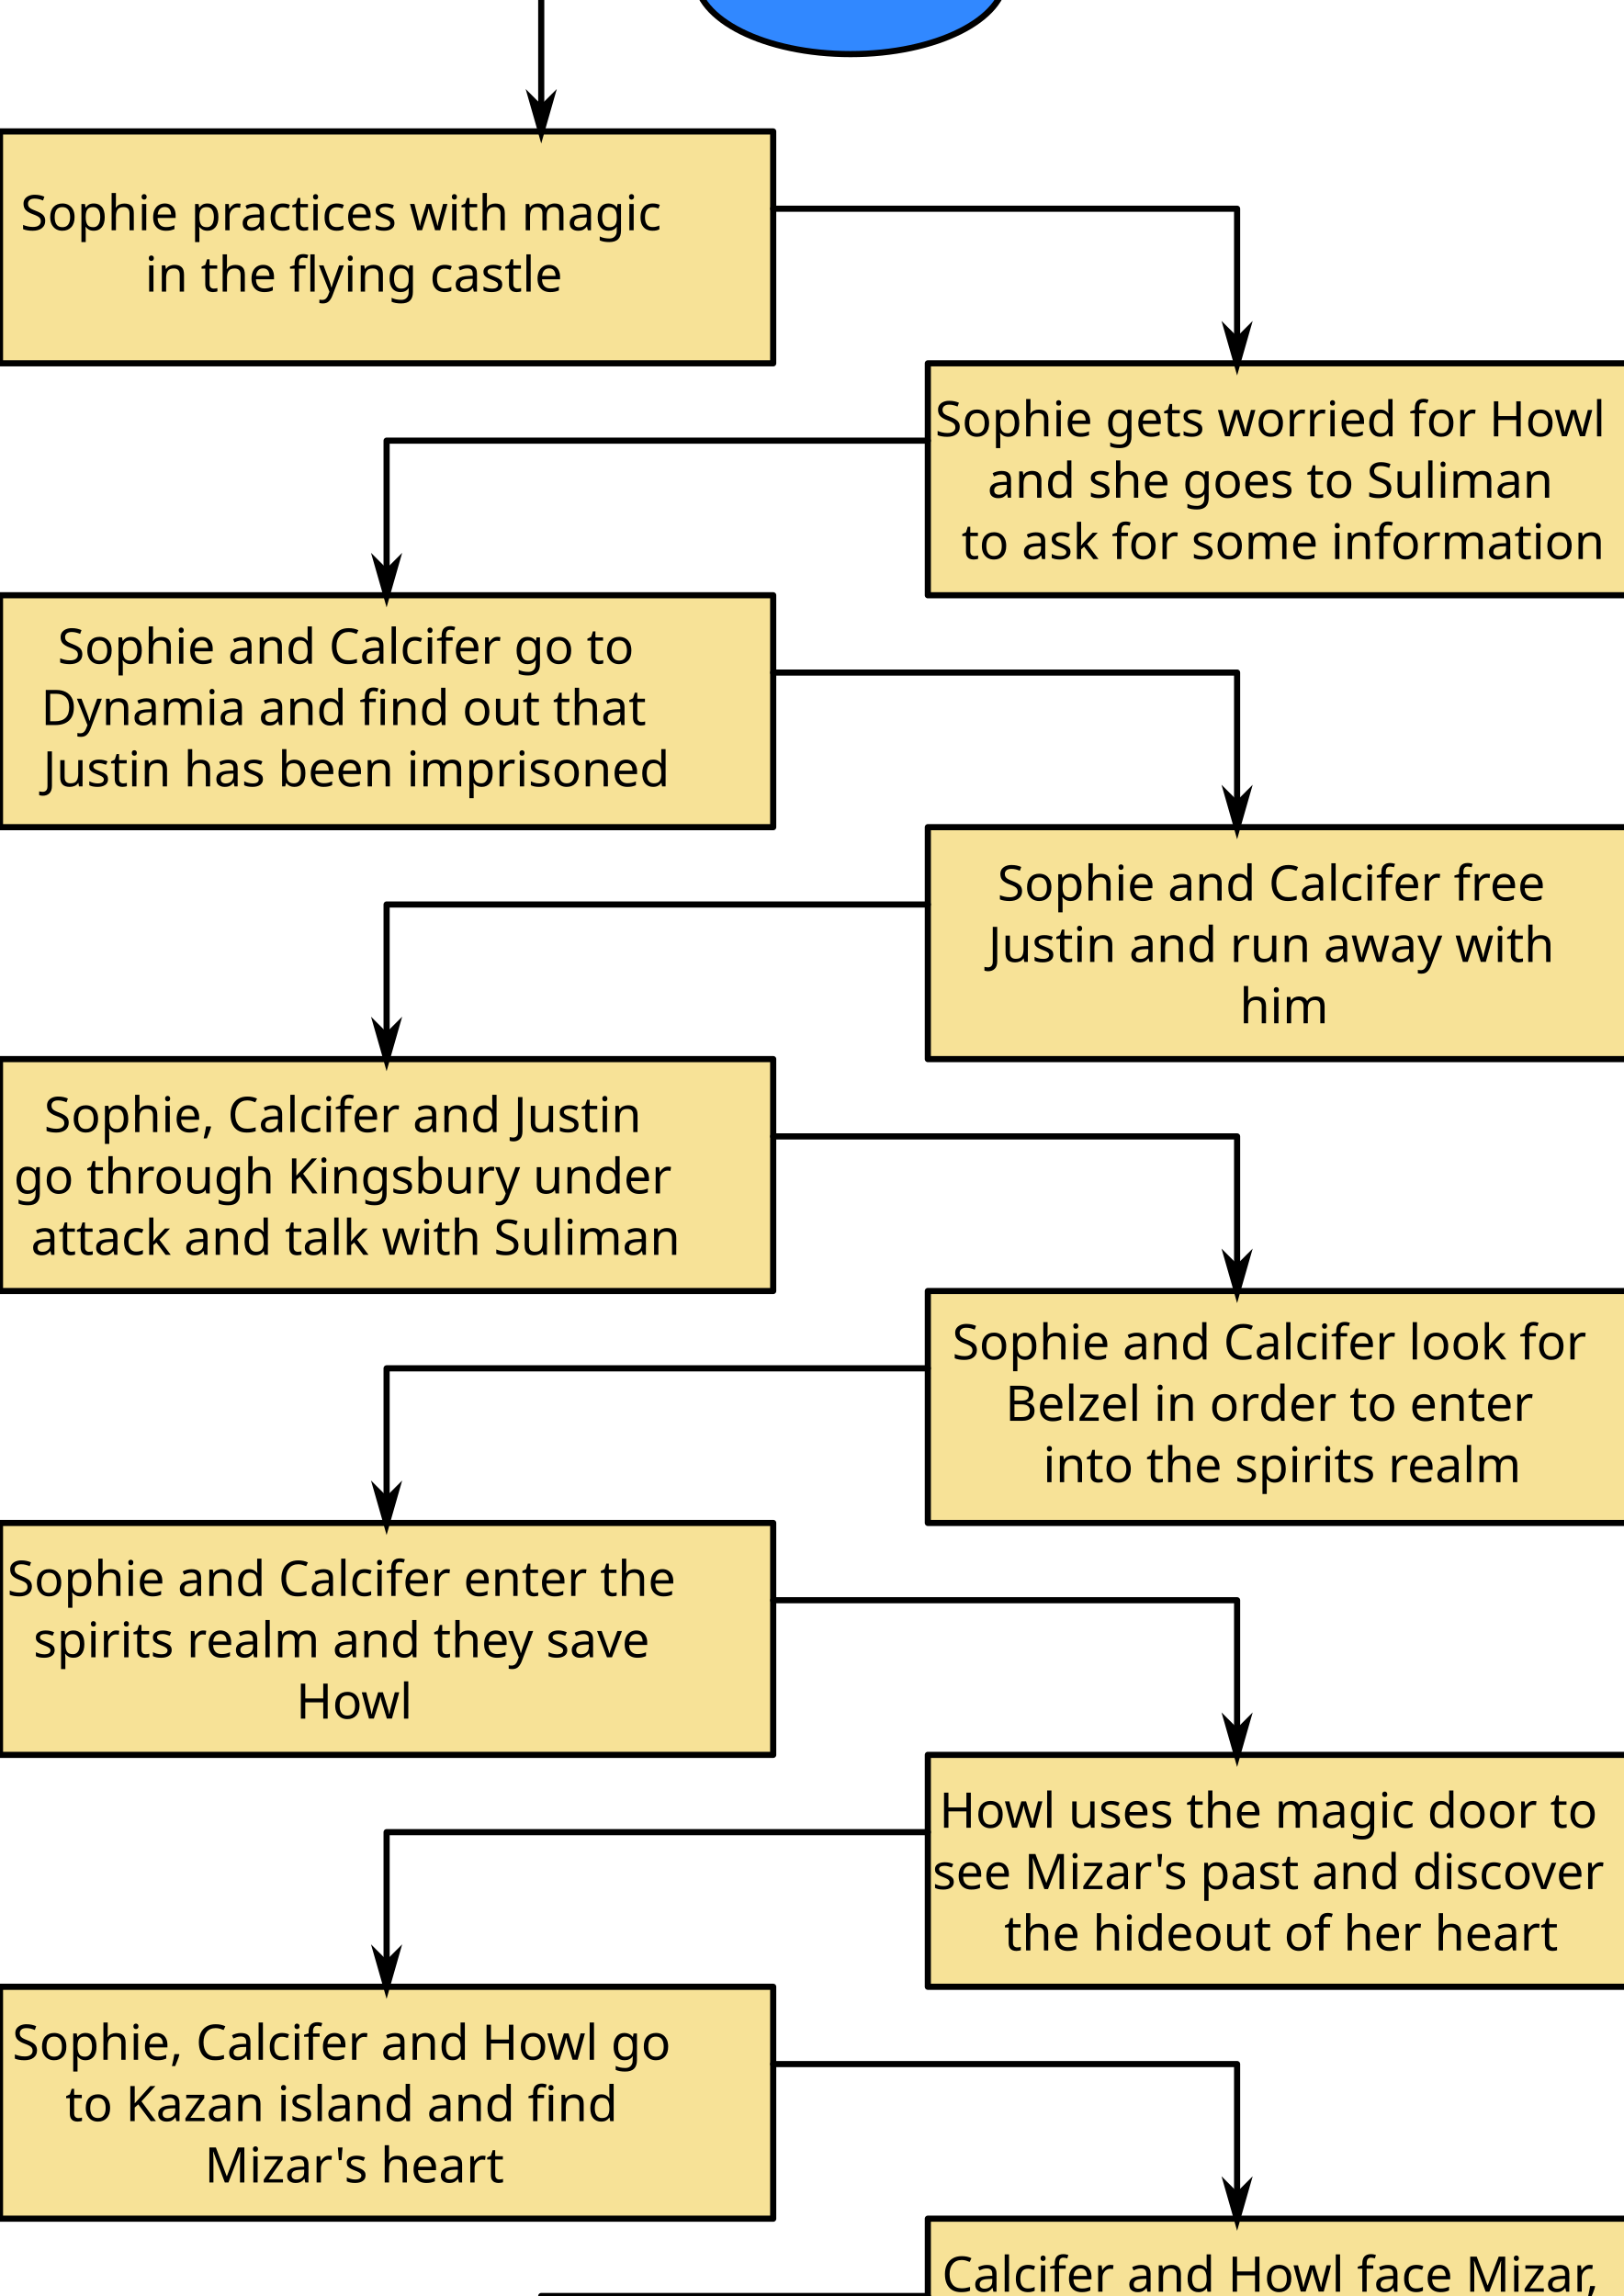
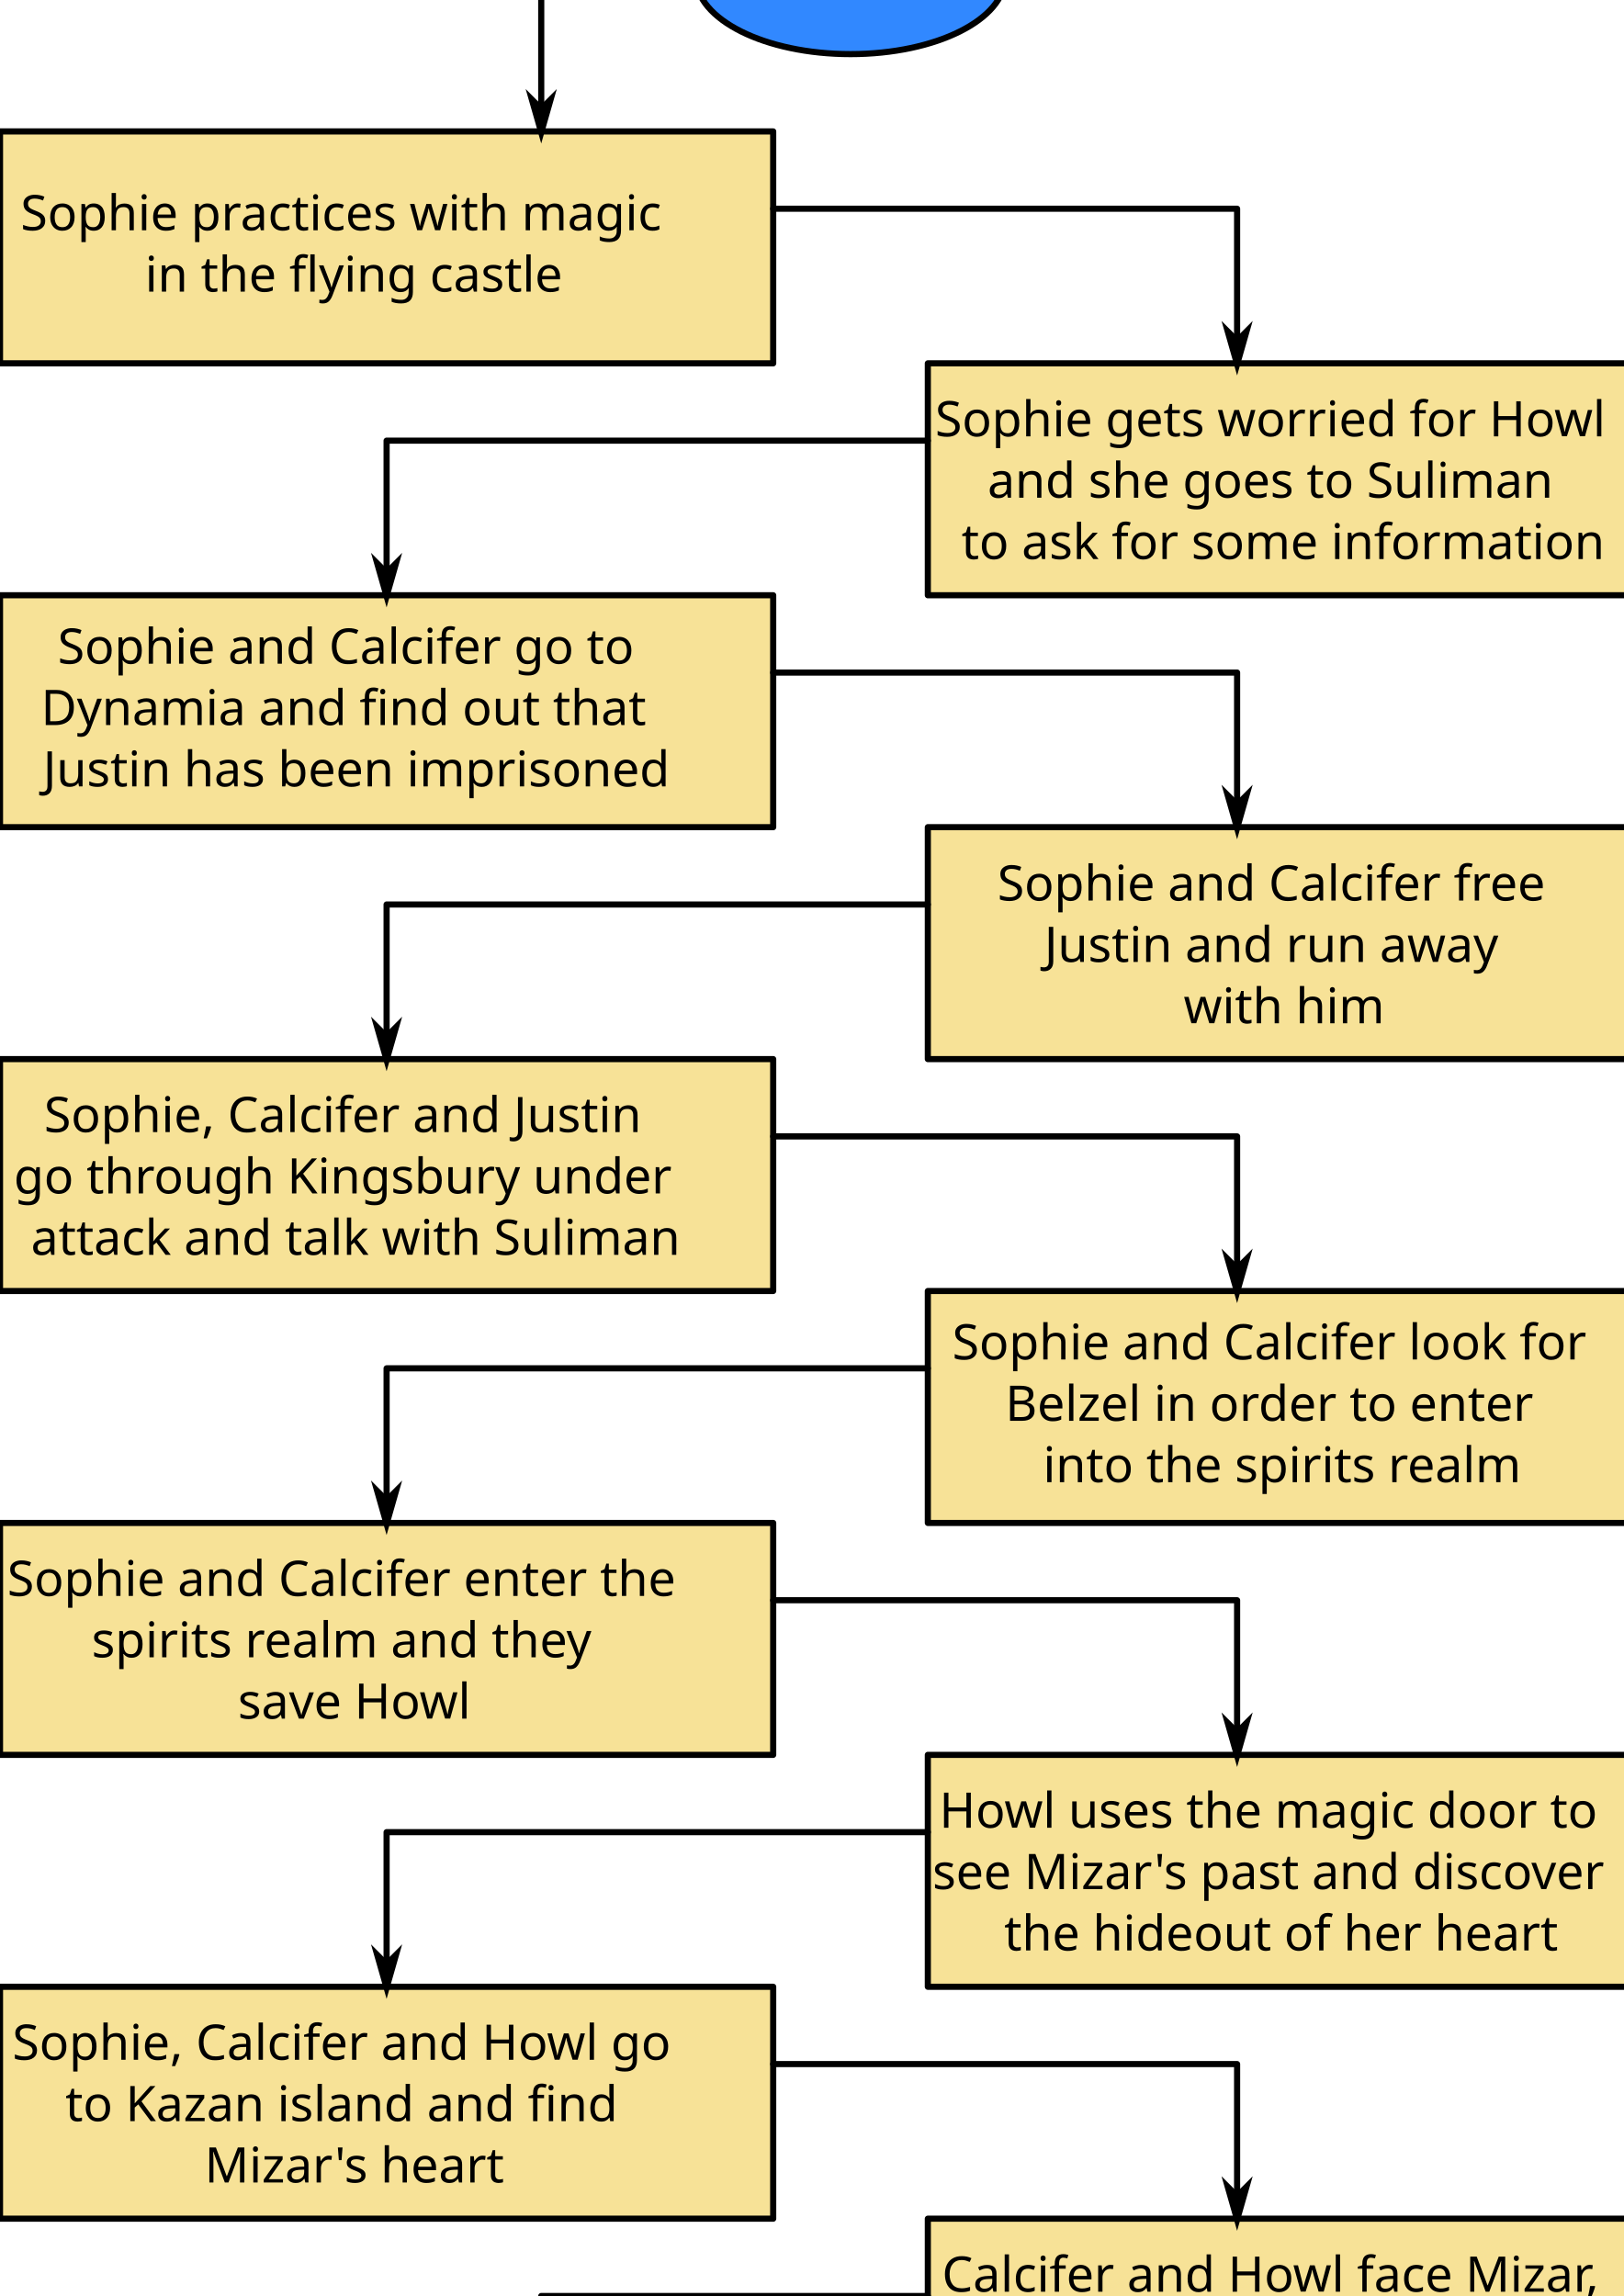
<svg xmlns="http://www.w3.org/2000/svg" width="793.701" height="1122.52" viewBox="0 0 793.701 1122.52" version="1.1" id="svg8">
  <defs id="defs2">
    <marker style="overflow:visible" id="marker2364" refX="0" refY="0" orient="auto">
      <path transform="matrix(-0.4,0,0,-0.4,-4,0)" style="fill:#000000;fill-opacity:1;fill-rule:evenodd;stroke:#000000;stroke-width:1pt;stroke-opacity:1" d="M 0,0 5,-5 -12.5,0 5,5 Z" id="path2362" />
    </marker>
    <marker orient="auto" refY="0.0" refX="0.0" id="Arrow1Mend" style="overflow:visible;">
      <path id="path944" d="M 0.0,0.0 L 5.0,-5.0 L -12.5,0.0 L 5.0,5.0 L 0.0,0.0 z " style="fill-rule:evenodd;stroke:#000000;stroke-width:1pt;stroke-opacity:1;fill:#000000;fill-opacity:1" transform="scale(0.4) rotate(180) translate(10,0)" />
    </marker>
    <marker orient="auto" refY="0" refX="0" id="Arrow1Mend-0" style="overflow:visible">
      <path id="path944-4" d="M 0,0 5,-5 -12.5,0 5,5 Z" style="fill:#000000;fill-opacity:1;fill-rule:evenodd;stroke:#000000;stroke-width:1pt;stroke-opacity:1" transform="matrix(-0.4,0,0,-0.4,-4,0)" />
    </marker>
    <marker orient="auto" refY="0" refX="0" id="Arrow1Mend-6" style="overflow:visible">
      <path id="path944-0" d="M 0,0 5,-5 -12.5,0 5,5 Z" style="fill:#000000;fill-opacity:1;fill-rule:evenodd;stroke:#000000;stroke-width:1pt;stroke-opacity:1" transform="matrix(-0.4,0,0,-0.4,-4,0)" />
    </marker>
    <marker orient="auto" refY="0" refX="0" id="Arrow1Mend-6-2" style="overflow:visible">
      <path id="path944-0-2" d="M 0,0 5,-5 -12.5,0 5,5 Z" style="fill:#000000;fill-opacity:1;fill-rule:evenodd;stroke:#000000;stroke-width:1pt;stroke-opacity:1" transform="matrix(-0.4,0,0,-0.4,-4,0)" />
    </marker>
    <marker orient="auto" refY="0" refX="0" id="Arrow1Mend-0-1" style="overflow:visible">
      <path id="path944-4-4" d="M 0,0 5,-5 -12.5,0 5,5 Z" style="fill:#000000;fill-opacity:1;fill-rule:evenodd;stroke:#000000;stroke-width:1pt;stroke-opacity:1" transform="matrix(-0.4,0,0,-0.4,-4,0)" />
    </marker>
    <marker orient="auto" refY="0" refX="0" id="Arrow1Mend-6-1" style="overflow:visible">
      <path id="path944-0-4" d="M 0,0 5,-5 -12.5,0 5,5 Z" style="fill:#000000;fill-opacity:1;fill-rule:evenodd;stroke:#000000;stroke-width:1pt;stroke-opacity:1" transform="matrix(-0.4,0,0,-0.4,-4,0)" />
    </marker>
    <marker orient="auto" refY="0" refX="0" id="Arrow1Mend-0-2" style="overflow:visible">
      <path id="path944-4-3" d="M 0,0 5,-5 -12.5,0 5,5 Z" style="fill:#000000;fill-opacity:1;fill-rule:evenodd;stroke:#000000;stroke-width:1pt;stroke-opacity:1" transform="matrix(-0.4,0,0,-0.4,-4,0)" />
    </marker>
    <marker style="overflow:visible" id="marker6153-8-3" refX="0" refY="0" orient="auto">
      <path transform="matrix(-1.1,0,0,-1.1,-1.1,0)" d="M 8.719,4.034 -2.207,0.016 8.719,-4.002 c -1.745,2.372 -1.735,5.617 -6e-7,8.035 z" style="fill:#00840e;fill-opacity:1;fill-rule:evenodd;stroke:#00840e;stroke-width:0.625;stroke-linejoin:round;stroke-opacity:1" id="path6151-1-7" />
    </marker>
    <marker orient="auto" refY="0" refX="0" id="Arrow1Mend-6-1-2" style="overflow:visible">
      <path id="path944-0-4-9" d="M 0,0 5,-5 -12.5,0 5,5 Z" style="fill:#000000;fill-opacity:1;fill-rule:evenodd;stroke:#000000;stroke-width:1pt;stroke-opacity:1" transform="matrix(-0.4,0,0,-0.4,-4,0)" />
    </marker>
    <marker orient="auto" refY="0" refX="0" id="Arrow1Mend-6-1-8" style="overflow:visible">
      <path id="path944-0-4-0" d="M 0,0 5,-5 -12.5,0 5,5 Z" style="fill:#000000;fill-opacity:1;fill-rule:evenodd;stroke:#000000;stroke-width:1pt;stroke-opacity:1" transform="matrix(-0.4,0,0,-0.4,-4,0)" />
    </marker>
  </defs>
  <g id="layer1">
    <rect y="404.409" x="453.543" height="113.386" width="377.953" id="rect2340" style="opacity:1;fill:#f7e297;fill-opacity:1;fill-rule:nonzero;stroke:#000000;stroke-width:3;stroke-linecap:round;stroke-linejoin:round;stroke-miterlimit:4.603;stroke-dasharray:none;stroke-dashoffset:0;stroke-opacity:1;paint-order:normal" />
    <rect style="opacity:1;fill:#f7e297;fill-opacity:1;fill-rule:nonzero;stroke:#000000;stroke-width:3;stroke-linecap:round;stroke-linejoin:round;stroke-miterlimit:4.603;stroke-dasharray:none;stroke-dashoffset:0;stroke-opacity:1;paint-order:normal" id="rect841-3-8" width="377.953" height="113.386" x="453.543" y="857.953" />
    <rect style="opacity:1;fill:#f7e297;fill-opacity:1;fill-rule:nonzero;stroke:#000000;stroke-width:3;stroke-linecap:round;stroke-linejoin:round;stroke-miterlimit:4.603;stroke-dasharray:none;stroke-dashoffset:0;stroke-opacity:1;paint-order:normal" id="rect841-3-2" width="377.953" height="113.386" x="0" y="744.567" />
    <rect style="opacity:1;fill:#f7e297;fill-opacity:1;fill-rule:nonzero;stroke:#000000;stroke-width:3;stroke-linecap:round;stroke-linejoin:round;stroke-miterlimit:4.603;stroke-dasharray:none;stroke-dashoffset:0;stroke-opacity:1;paint-order:normal" id="rect841-3-9" width="377.953" height="113.386" x="453.543" y="631.181" />
    <ellipse style="opacity:1;fill:#3188ff;fill-opacity:1;fill-rule:nonzero;stroke:#000000;stroke-width:3;stroke-linecap:round;stroke-linejoin:round;stroke-miterlimit:4.603;stroke-dasharray:none;stroke-dashoffset:0;stroke-opacity:1;paint-order:normal" id="path9" cx="415.748" cy="-11.339" rx="75.591" ry="37.795" />
    <text xml:space="preserve" style="font-style:normal;font-variant:normal;font-weight:normal;font-stretch:normal;font-size:24px;line-height:125%;font-family:sans-serif;-inkscape-font-specification:sans-serif;font-variant-ligatures:normal;font-variant-caps:normal;font-variant-numeric:normal;font-feature-settings:normal;text-align:center;writing-mode:lr-tb;text-anchor:middle;opacity:1;fill:#3188ff;fill-opacity:1;fill-rule:nonzero;stroke:#000000;stroke-width:3;stroke-linecap:round;stroke-linejoin:round;stroke-miterlimit:4.603;stroke-dasharray:none;stroke-dashoffset:0;stroke-opacity:1;paint-order:normal" x="415.215" y="-2.637" id="text13">
      <tspan id="tspan11" x="415.215" y="-2.637" style="font-size:24px;fill:#000000;fill-opacity:1;stroke:none">Start</tspan>
    </text>
    <rect style="opacity:1;fill:#f7e297;fill-opacity:1;fill-rule:nonzero;stroke:#000000;stroke-width:3;stroke-linecap:round;stroke-linejoin:round;stroke-miterlimit:4.603;stroke-dasharray:none;stroke-dashoffset:0;stroke-opacity:1;paint-order:normal" id="rect841" width="377.953" height="113.386" x="0" y="64.252" />
    <rect style="opacity:1;fill:#f7e297;fill-opacity:1;fill-rule:nonzero;stroke:#000000;stroke-width:3;stroke-linecap:round;stroke-linejoin:round;stroke-miterlimit:4.603;stroke-dasharray:none;stroke-dashoffset:0;stroke-opacity:1;paint-order:normal" id="rect841-2" width="377.953" height="113.386" x="453.543" y="177.638" />
    <rect style="opacity:1;fill:#f7e297;fill-opacity:1;fill-rule:nonzero;stroke:#000000;stroke-width:3;stroke-linecap:round;stroke-linejoin:round;stroke-miterlimit:4.603;stroke-dasharray:none;stroke-dashoffset:0;stroke-opacity:1;paint-order:normal" id="rect841-3" width="377.953" height="113.386" x="0" y="291.024" />
    <text xml:space="preserve" style="font-style:normal;font-variant:normal;font-weight:normal;font-stretch:normal;font-size:24px;line-height:125%;font-family:sans-serif;-inkscape-font-specification:sans-serif;font-variant-ligatures:normal;font-variant-caps:normal;font-variant-numeric:normal;font-feature-settings:normal;text-align:center;writing-mode:lr-tb;text-anchor:middle;opacity:1;fill:#f7e297;fill-opacity:1;fill-rule:nonzero;stroke:#000000;stroke-width:3;stroke-linecap:round;stroke-linejoin:round;stroke-miterlimit:4.603;stroke-dasharray:none;stroke-dashoffset:0;stroke-opacity:1;paint-order:normal" x="188.525" y="112.584" id="text866">
      <tspan id="tspan864" x="188.525" y="112.584" style="font-size:24px;fill:#000000;fill-opacity:1;stroke:none">Sophie practices with magic</tspan>
      <tspan x="188.525" y="142.584" style="font-size:24px;fill:#000000;fill-opacity:1;stroke:none" id="tspan886">in the flying castle</tspan>
    </text>
    <text xml:space="preserve" style="font-style:normal;font-variant:normal;font-weight:normal;font-stretch:normal;font-size:24px;line-height:125%;font-family:sans-serif;-inkscape-font-specification:sans-serif;font-variant-ligatures:normal;font-variant-caps:normal;font-variant-numeric:normal;font-feature-settings:normal;text-align:center;writing-mode:lr-tb;text-anchor:middle;opacity:1;fill:#f7e297;fill-opacity:1;fill-rule:nonzero;stroke:#000000;stroke-width:3;stroke-linecap:round;stroke-linejoin:round;stroke-miterlimit:4.603;stroke-dasharray:none;stroke-dashoffset:0;stroke-opacity:1;paint-order:normal" x="642.795" y="213.325" id="text866-5">
      <tspan x="642.795" y="213.325" style="font-size:24px;fill:#000000;fill-opacity:1;stroke:none" id="tspan904">Sophie gets worried for Howl</tspan>
      <tspan x="642.795" y="243.325" style="font-size:24px;fill:#000000;fill-opacity:1;stroke:none" id="tspan93">and she goes to Suliman</tspan>
      <tspan x="642.795" y="273.325" style="font-size:24px;fill:#000000;fill-opacity:1;stroke:none" id="tspan95">to ask for some information</tspan>
    </text>
    <text xml:space="preserve" style="font-style:normal;font-variant:normal;font-weight:normal;font-stretch:normal;font-size:24px;line-height:125%;font-family:sans-serif;-inkscape-font-specification:sans-serif;font-variant-ligatures:normal;font-variant-caps:normal;font-variant-numeric:normal;font-feature-settings:normal;text-align:center;writing-mode:lr-tb;text-anchor:middle;opacity:1;fill:#000000;fill-opacity:1;fill-rule:nonzero;stroke:none;stroke-width:3;stroke-linecap:round;stroke-linejoin:round;stroke-miterlimit:4.603;stroke-dasharray:none;stroke-dashoffset:0;stroke-opacity:1;paint-order:normal" x="189.803" y="324.478" id="text890">
      <tspan id="tspan888" x="194.021" y="324.478">Sophie and Calcifer go to </tspan>
      <tspan x="189.803" y="354.478" id="tspan99">Dynamia and find out that</tspan>
      <tspan x="189.803" y="384.478" id="tspan105">Justin has been imprisoned</tspan>
    </text>
    <text xml:space="preserve" style="font-style:normal;font-variant:normal;font-weight:normal;font-stretch:normal;font-size:24px;line-height:125%;font-family:sans-serif;-inkscape-font-specification:sans-serif;font-variant-ligatures:normal;font-variant-caps:normal;font-variant-numeric:normal;font-feature-settings:normal;text-align:center;writing-mode:lr-tb;text-anchor:middle;opacity:1;fill:#000000;fill-opacity:1;fill-rule:nonzero;stroke:none;stroke-width:3;stroke-linecap:round;stroke-linejoin:round;stroke-miterlimit:4.603;stroke-dasharray:none;stroke-dashoffset:0;stroke-opacity:1;paint-order:normal" x="642.32" y="664.636" id="text894">
      <tspan x="642.32" y="664.636" id="tspan126">Sophie and Calcifer look for</tspan>
      <tspan x="642.32" y="694.636" id="tspan128">Belzel in order to enter</tspan>
      <tspan x="642.32" y="724.636" id="tspan234">into the spirits realm</tspan>
    </text>
    <text xml:space="preserve" style="font-style:normal;font-variant:normal;font-weight:normal;font-stretch:normal;font-size:24px;line-height:125%;font-family:sans-serif;-inkscape-font-specification:sans-serif;font-variant-ligatures:normal;font-variant-caps:normal;font-variant-numeric:normal;font-feature-settings:normal;text-align:center;writing-mode:lr-tb;text-anchor:middle;opacity:1;fill:#000000;fill-opacity:1;fill-rule:nonzero;stroke:none;stroke-width:3;stroke-linecap:round;stroke-linejoin:round;stroke-miterlimit:4.603;stroke-dasharray:none;stroke-dashoffset:0;stroke-opacity:1;paint-order:normal" x="188.777" y="780.254" id="text898">
      <tspan x="188.777" y="780.254" id="tspan2360">Sophie and Calcifer enter the</tspan>
-       <tspan x="188.777" y="810.254" id="tspan132">spirits realm and they save</tspan>
-       <tspan x="188.777" y="840.254" id="tspan134">Howl</tspan>
+       <tspan x="188.777" y="810.254" id="tspan132">spirits realm and they</tspan>
+       <tspan x="188.777" y="840.254" id="tspan134">save Howl</tspan>
    </text>
    <text xml:space="preserve" style="font-style:normal;font-variant:normal;font-weight:normal;font-stretch:normal;font-size:24px;line-height:125%;font-family:sans-serif;-inkscape-font-specification:sans-serif;font-variant-ligatures:normal;font-variant-caps:normal;font-variant-numeric:normal;font-feature-settings:normal;text-align:center;writing-mode:lr-tb;text-anchor:middle;opacity:1;fill:#000000;fill-opacity:1;fill-rule:nonzero;stroke:none;stroke-width:3;stroke-linecap:round;stroke-linejoin:round;stroke-miterlimit:4.603;stroke-dasharray:none;stroke-dashoffset:0;stroke-opacity:1;paint-order:normal" x="641.84" y="893.581" id="text902">
      <tspan id="tspan900" x="641.84" y="893.581">Howl uses the magic door to</tspan>
      <tspan x="641.84" y="923.581" id="tspan138">see Mizar's past and discover</tspan>
      <tspan x="641.84" y="953.581" id="tspan142">the hideout of her heart</tspan>
    </text>
    <path style="opacity:1;fill:none;fill-opacity:1;fill-rule:nonzero;stroke:#000000;stroke-width:3;stroke-linecap:round;stroke-linejoin:round;stroke-miterlimit:4.603;stroke-dasharray:none;stroke-dashoffset:0;stroke-opacity:1;marker-end:url(#Arrow1Mend);paint-order:normal" d="m 340.157,-11.339 -75.591,9e-6 v 75.591" id="path933" />
    <path style="opacity:1;fill:none;fill-opacity:1;fill-rule:nonzero;stroke:#000000;stroke-width:3;stroke-linecap:round;stroke-linejoin:round;stroke-miterlimit:4.603;stroke-dasharray:none;stroke-dashoffset:0;stroke-opacity:1;marker-end:url(#Arrow1Mend-0);paint-order:normal" d="m 377.953,102.047 226.772,0 v 75.591" id="path933-1" />
    <path style="opacity:1;fill:none;fill-opacity:1;fill-rule:nonzero;stroke:#000000;stroke-width:3;stroke-linecap:round;stroke-linejoin:round;stroke-miterlimit:4.603;stroke-dasharray:none;stroke-dashoffset:0;stroke-opacity:1;marker-end:url(#Arrow1Mend-6);paint-order:normal" d="m 453.543,215.433 -264.567,0 v 75.591" id="path933-5" />
    <path style="opacity:1;fill:none;fill-opacity:1;fill-rule:nonzero;stroke:#000000;stroke-width:3;stroke-linecap:round;stroke-linejoin:round;stroke-miterlimit:4.603;stroke-dasharray:none;stroke-dashoffset:0;stroke-opacity:1;marker-end:url(#Arrow1Mend-0-1);paint-order:normal" d="m 377.953,328.819 226.772,0 v 75.591" id="path933-1-5" />
    <path style="opacity:1;fill:none;fill-opacity:1;fill-rule:nonzero;stroke:#000000;stroke-width:3;stroke-linecap:round;stroke-linejoin:round;stroke-miterlimit:4.603;stroke-dasharray:none;stroke-dashoffset:0;stroke-opacity:1;marker-end:url(#Arrow1Mend-6-2);paint-order:normal" d="m 453.543,668.976 -264.567,-10e-6 v 75.591" id="path933-5-6" />
    <path style="opacity:1;fill:none;fill-opacity:1;fill-rule:nonzero;stroke:#000000;stroke-width:3;stroke-linecap:round;stroke-linejoin:round;stroke-miterlimit:4.603;stroke-dasharray:none;stroke-dashoffset:0;stroke-opacity:1;marker-end:url(#Arrow1Mend-0-2);paint-order:normal" d="m 377.953,782.362 226.772,0 v 75.591" id="path933-1-7" />
    <rect y="517.795" x="0" height="113.386" width="377.953" id="rect2338" style="opacity:1;fill:#f7e297;fill-opacity:1;fill-rule:nonzero;stroke:#000000;stroke-width:3;stroke-linecap:round;stroke-linejoin:round;stroke-miterlimit:4.603;stroke-dasharray:none;stroke-dashoffset:0;stroke-opacity:1;paint-order:normal" />
    <text id="text2344" y="440.278" x="643.299" style="font-style:normal;font-variant:normal;font-weight:normal;font-stretch:normal;font-size:24px;line-height:125%;font-family:sans-serif;-inkscape-font-specification:sans-serif;font-variant-ligatures:normal;font-variant-caps:normal;font-variant-numeric:normal;font-feature-settings:normal;text-align:center;writing-mode:lr-tb;text-anchor:middle;opacity:1;fill:#000000;fill-opacity:1;fill-rule:nonzero;stroke:none;stroke-width:3;stroke-linecap:round;stroke-linejoin:round;stroke-miterlimit:4.603;stroke-dasharray:none;stroke-dashoffset:0;stroke-opacity:1;paint-order:normal" xml:space="preserve">
      <tspan y="440.278" x="643.299" id="tspan103">Sophie and Calcifer free</tspan>
-       <tspan y="470.278" x="643.299" id="tspan109">Justin and run away with</tspan>
-       <tspan y="500.278" x="643.299" id="tspan111">him</tspan>
+       <tspan y="470.278" x="643.299" id="tspan109">Justin and run away</tspan>
+       <tspan y="500.278" x="643.299" id="tspan111">with him</tspan>
    </text>
    <text id="text2348" y="553.482" x="189.404" style="font-style:normal;font-variant:normal;font-weight:normal;font-stretch:normal;font-size:24px;line-height:125%;font-family:sans-serif;-inkscape-font-specification:sans-serif;font-variant-ligatures:normal;font-variant-caps:normal;font-variant-numeric:normal;font-feature-settings:normal;text-align:center;writing-mode:lr-tb;text-anchor:middle;opacity:1;fill:#000000;fill-opacity:1;fill-rule:nonzero;stroke:none;stroke-width:3;stroke-linecap:round;stroke-linejoin:round;stroke-miterlimit:4.603;stroke-dasharray:none;stroke-dashoffset:0;stroke-opacity:1;paint-order:normal" xml:space="preserve">
      <tspan y="553.482" x="189.404" id="tspan2346">Sophie, Calcifer and Justin</tspan>
      <tspan y="583.482" x="189.404" id="tspan122">go through Kingsbury under</tspan>
      <tspan y="613.482" x="189.404" id="tspan124">attack and talk with Suliman</tspan>
    </text>
    <path id="path2350" d="m 453.543,442.205 -264.567,0 v 75.591" style="opacity:1;fill:none;fill-opacity:1;fill-rule:nonzero;stroke:#000000;stroke-width:3;stroke-linecap:round;stroke-linejoin:round;stroke-miterlimit:4.603;stroke-dasharray:none;stroke-dashoffset:0;stroke-opacity:1;marker-end:url(#Arrow1Mend-6-2);paint-order:normal" />
    <path id="path2352" d="m 377.953,555.59 226.772,0 v 75.591" style="opacity:1;fill:none;fill-opacity:1;fill-rule:nonzero;stroke:#000000;stroke-width:3;stroke-linecap:round;stroke-linejoin:round;stroke-miterlimit:4.603;stroke-dasharray:none;stroke-dashoffset:0;stroke-opacity:1;marker-end:url(#marker2364);paint-order:normal" />
    <rect y="1084.724" x="453.543" height="113.386" width="377.953" id="rect144" style="opacity:1;fill:#f7e297;fill-opacity:1;fill-rule:nonzero;stroke:#000000;stroke-width:3;stroke-linecap:round;stroke-linejoin:round;stroke-miterlimit:4.603;stroke-dasharray:none;stroke-dashoffset:0;stroke-opacity:1;paint-order:normal" />
    <rect y="971.339" x="0" height="113.386" width="377.953" id="rect146" style="opacity:1;fill:#f7e297;fill-opacity:1;fill-rule:nonzero;stroke:#000000;stroke-width:3;stroke-linecap:round;stroke-linejoin:round;stroke-miterlimit:4.603;stroke-dasharray:none;stroke-dashoffset:0;stroke-opacity:1;paint-order:normal" />
    <ellipse cy="1349.291" cx="415.748" id="circle148" style="opacity:1;fill:#d50000;fill-opacity:1;fill-rule:nonzero;stroke:#000000;stroke-width:3;stroke-linecap:round;stroke-linejoin:round;stroke-miterlimit:4.603;stroke-dasharray:none;stroke-dashoffset:0;stroke-opacity:1;paint-order:normal" rx="75.591" ry="37.795" />
-     <text id="text154" y="1342.893" x="415.162" style="font-style:normal;font-variant:normal;font-weight:normal;font-stretch:normal;font-size:24px;line-height:125%;font-family:sans-serif;-inkscape-font-specification:sans-serif;font-variant-ligatures:normal;font-variant-caps:normal;font-variant-numeric:normal;font-feature-settings:normal;text-align:center;writing-mode:lr-tb;text-anchor:middle;opacity:1;fill:#3188ff;fill-opacity:1;fill-rule:nonzero;stroke:#000000;stroke-width:3;stroke-linecap:round;stroke-linejoin:round;stroke-miterlimit:4.603;stroke-dasharray:none;stroke-dashoffset:0;stroke-opacity:1;paint-order:normal" xml:space="preserve">
-       <tspan style="font-size:24px;fill:#000000;fill-opacity:1;stroke:none" y="1342.893" x="415.162" id="tspan150">Harsh</tspan>
-       <tspan id="tspan152" style="font-size:24px;fill:#000000;fill-opacity:1;stroke:none" y="1372.893" x="415.162">end</tspan>
+     <text id="text154" y="1358.227" x="415.66" style="font-style:normal;font-variant:normal;font-weight:normal;font-stretch:normal;font-size:24px;line-height:125%;font-family:sans-serif;-inkscape-font-specification:sans-serif;font-variant-ligatures:normal;font-variant-caps:normal;font-variant-numeric:normal;font-feature-settings:normal;text-align:center;writing-mode:lr-tb;text-anchor:middle;opacity:1;fill:#3188ff;fill-opacity:1;fill-rule:nonzero;stroke:#000000;stroke-width:3;stroke-linecap:round;stroke-linejoin:round;stroke-miterlimit:4.603;stroke-dasharray:none;stroke-dashoffset:0;stroke-opacity:1;paint-order:normal" xml:space="preserve">
+       <tspan id="tspan152" style="font-size:24px;fill:#000000;fill-opacity:1;stroke:none" y="1358.227" x="415.66">Harsh end</tspan>
    </text>
    <text id="text162" y="1007.026" x="188.818" style="font-style:normal;font-variant:normal;font-weight:normal;font-stretch:normal;font-size:24px;line-height:125%;font-family:sans-serif;-inkscape-font-specification:sans-serif;font-variant-ligatures:normal;font-variant-caps:normal;font-variant-numeric:normal;font-feature-settings:normal;text-align:center;writing-mode:lr-tb;text-anchor:middle;opacity:1;fill:#000000;fill-opacity:1;fill-rule:nonzero;stroke:none;stroke-width:3;stroke-linecap:round;stroke-linejoin:round;stroke-miterlimit:4.603;stroke-dasharray:none;stroke-dashoffset:0;stroke-opacity:1;paint-order:normal" xml:space="preserve">
      <tspan id="tspan160" y="1007.026" x="188.818">Sophie, Calcifer and Howl go</tspan>
      <tspan y="1037.026" x="188.818" id="tspan207">to Kazan island and find</tspan>
      <tspan y="1067.026" x="188.818" id="tspan209">Mizar's heart</tspan>
    </text>
    <text id="text170" y="1120.411" x="642.836" style="font-style:normal;font-variant:normal;font-weight:normal;font-stretch:normal;font-size:24px;line-height:125%;font-family:sans-serif;-inkscape-font-specification:sans-serif;font-variant-ligatures:normal;font-variant-caps:normal;font-variant-numeric:normal;font-feature-settings:normal;text-align:center;writing-mode:lr-tb;text-anchor:middle;opacity:1;fill:#000000;fill-opacity:1;fill-rule:nonzero;stroke:none;stroke-width:3;stroke-linecap:round;stroke-linejoin:round;stroke-miterlimit:4.603;stroke-dasharray:none;stroke-dashoffset:0;stroke-opacity:1;paint-order:normal" xml:space="preserve">
      <tspan id="tspan168" y="1120.411" x="642.836">Calcifer and Howl face Mizar,</tspan>
-       <tspan y="1150.411" x="642.836" id="tspan216">meanwhile Sophie takes her</tspan>
-       <tspan y="1180.411" x="642.836" id="tspan218">heart</tspan>
+       <tspan y="1150.411" x="642.836" id="tspan216">meanwhile Sophie takes</tspan>
+       <tspan y="1180.411" x="642.836" id="tspan218">her heart</tspan>
    </text>
    <path id="path172" d="m 377.953,1009.134 226.772,0 v 75.591" style="opacity:1;fill:none;fill-opacity:1;fill-rule:nonzero;stroke:#000000;stroke-width:3;stroke-linecap:round;stroke-linejoin:round;stroke-miterlimit:4.603;stroke-dasharray:none;stroke-dashoffset:0;stroke-opacity:1;marker-end:url(#Arrow1Mend-0-2);paint-order:normal" />
    <path id="path176" d="m 264.567,1198.11 -113.386,37.795 113.386,37.795 113.386,-37.795 z" style="opacity:1;fill:#69ebbe;fill-opacity:1;fill-rule:nonzero;stroke:#000000;stroke-width:3;stroke-linecap:round;stroke-linejoin:round;stroke-miterlimit:4.603;stroke-dasharray:none;stroke-dashoffset:0;stroke-opacity:1;paint-order:normal" />
    <text id="text180" y="1242.392" x="264.432" style="font-style:normal;font-variant:normal;font-weight:normal;font-stretch:normal;font-size:24px;line-height:125%;font-family:sans-serif;-inkscape-font-specification:sans-serif;font-variant-ligatures:normal;font-variant-caps:normal;font-variant-numeric:normal;font-feature-settings:normal;text-align:center;writing-mode:lr-tb;text-anchor:middle;opacity:1;fill:#000000;fill-opacity:1;fill-rule:nonzero;stroke:none;stroke-width:3;stroke-linecap:round;stroke-linejoin:round;stroke-miterlimit:4.603;stroke-dasharray:none;stroke-dashoffset:0;stroke-opacity:1;paint-order:normal" xml:space="preserve">
      <tspan y="1242.392" x="264.432" id="tspan178">Spare Mizar?</tspan>
    </text>
    <ellipse cy="1349.291" cx="113.386" id="circle182" style="opacity:1;fill:#00840e;fill-opacity:1;fill-rule:nonzero;stroke:#000000;stroke-width:3;stroke-linecap:round;stroke-linejoin:round;stroke-miterlimit:4.603;stroke-dasharray:none;stroke-dashoffset:0;stroke-opacity:1;paint-order:normal" rx="75.591" ry="37.795" />
-     <text id="text188" y="1342.893" x="112.8" style="font-style:normal;font-variant:normal;font-weight:normal;font-stretch:normal;font-size:24px;line-height:125%;font-family:sans-serif;-inkscape-font-specification:sans-serif;font-variant-ligatures:normal;font-variant-caps:normal;font-variant-numeric:normal;font-feature-settings:normal;text-align:center;writing-mode:lr-tb;text-anchor:middle;opacity:1;fill:#3188ff;fill-opacity:1;fill-rule:nonzero;stroke:#000000;stroke-width:3;stroke-linecap:round;stroke-linejoin:round;stroke-miterlimit:4.603;stroke-dasharray:none;stroke-dashoffset:0;stroke-opacity:1;paint-order:normal" xml:space="preserve">
-       <tspan style="font-size:24px;fill:#000000;fill-opacity:1;stroke:none" y="1342.893" x="112.8" id="tspan184">Kind</tspan>
-       <tspan id="tspan186" style="font-size:24px;fill:#000000;fill-opacity:1;stroke:none" y="1372.893" x="112.8">end</tspan>
+     <text id="text188" y="1358.227" x="113.269" style="font-style:normal;font-variant:normal;font-weight:normal;font-stretch:normal;font-size:24px;line-height:125%;font-family:sans-serif;-inkscape-font-specification:sans-serif;font-variant-ligatures:normal;font-variant-caps:normal;font-variant-numeric:normal;font-feature-settings:normal;text-align:center;writing-mode:lr-tb;text-anchor:middle;opacity:1;fill:#3188ff;fill-opacity:1;fill-rule:nonzero;stroke:#000000;stroke-width:3;stroke-linecap:round;stroke-linejoin:round;stroke-miterlimit:4.603;stroke-dasharray:none;stroke-dashoffset:0;stroke-opacity:1;paint-order:normal" xml:space="preserve">
+       <tspan id="tspan186" style="font-size:24px;fill:#000000;fill-opacity:1;stroke:none" y="1358.227" x="113.269">Kind end</tspan>
    </text>
    <path id="path190" d="m 151.181,1235.906 h -37.795 v 75.591" style="opacity:1;fill:none;fill-opacity:1;fill-rule:nonzero;stroke:#000000;stroke-width:3;stroke-linecap:round;stroke-linejoin:round;stroke-miterlimit:4.603;stroke-dasharray:none;stroke-dashoffset:0;stroke-opacity:1;marker-end:url(#Arrow1Mend-6-1-2);paint-order:normal" />
    <path id="path192" d="m 377.953,1235.906 h 37.795 v 75.591" style="opacity:1;fill:none;fill-opacity:1;fill-rule:nonzero;stroke:#000000;stroke-width:3;stroke-linecap:round;stroke-linejoin:round;stroke-miterlimit:4.603;stroke-dasharray:none;stroke-dashoffset:0;stroke-opacity:1;marker-end:url(#Arrow1Mend-6-1-8);paint-order:normal" />
    <text id="text196" y="1225.574" x="113.849" style="font-style:normal;font-variant:normal;font-weight:normal;font-stretch:normal;font-size:24px;line-height:125%;font-family:sans-serif;-inkscape-font-specification:sans-serif;font-variant-ligatures:normal;font-variant-caps:normal;font-variant-numeric:normal;font-feature-settings:normal;text-align:center;writing-mode:lr-tb;text-anchor:middle;opacity:1;fill:#000000;fill-opacity:1;fill-rule:nonzero;stroke:none;stroke-width:3;stroke-linecap:round;stroke-linejoin:round;stroke-miterlimit:4.603;stroke-dasharray:none;stroke-dashoffset:0;stroke-opacity:1;paint-order:normal" xml:space="preserve">
      <tspan y="1225.574" x="113.849" id="tspan194">Yes</tspan>
    </text>
    <text id="text200" y="1225.551" x="415.203" style="font-style:normal;font-variant:normal;font-weight:normal;font-stretch:normal;font-size:24px;line-height:125%;font-family:sans-serif;-inkscape-font-specification:sans-serif;font-variant-ligatures:normal;font-variant-caps:normal;font-variant-numeric:normal;font-feature-settings:normal;text-align:center;writing-mode:lr-tb;text-anchor:middle;opacity:1;fill:#000000;fill-opacity:1;fill-rule:nonzero;stroke:none;stroke-width:3;stroke-linecap:round;stroke-linejoin:round;stroke-miterlimit:4.603;stroke-dasharray:none;stroke-dashoffset:0;stroke-opacity:1;paint-order:normal" xml:space="preserve">
      <tspan y="1225.551" x="415.203" id="tspan198">No</tspan>
    </text>
    <path id="path174" d="m 453.543,1122.52 -188.976,-10e-5 v 75.591" style="opacity:1;fill:none;fill-opacity:1;fill-rule:nonzero;stroke:#000000;stroke-width:3;stroke-linecap:round;stroke-linejoin:round;stroke-miterlimit:4.603;stroke-dasharray:none;stroke-dashoffset:0;stroke-opacity:1;marker-end:url(#Arrow1Mend-6-1);paint-order:normal" />
    <path style="opacity:1;fill:none;fill-opacity:1;fill-rule:nonzero;stroke:#000000;stroke-width:3;stroke-linecap:round;stroke-linejoin:round;stroke-miterlimit:4.603;stroke-dasharray:none;stroke-dashoffset:0;stroke-opacity:1;marker-end:url(#Arrow1Mend-6-1);paint-order:normal" d="m 453.543,895.748 -264.567,-1e-5 v 75.591" id="path933-5-2" />
  </g>
</svg>
